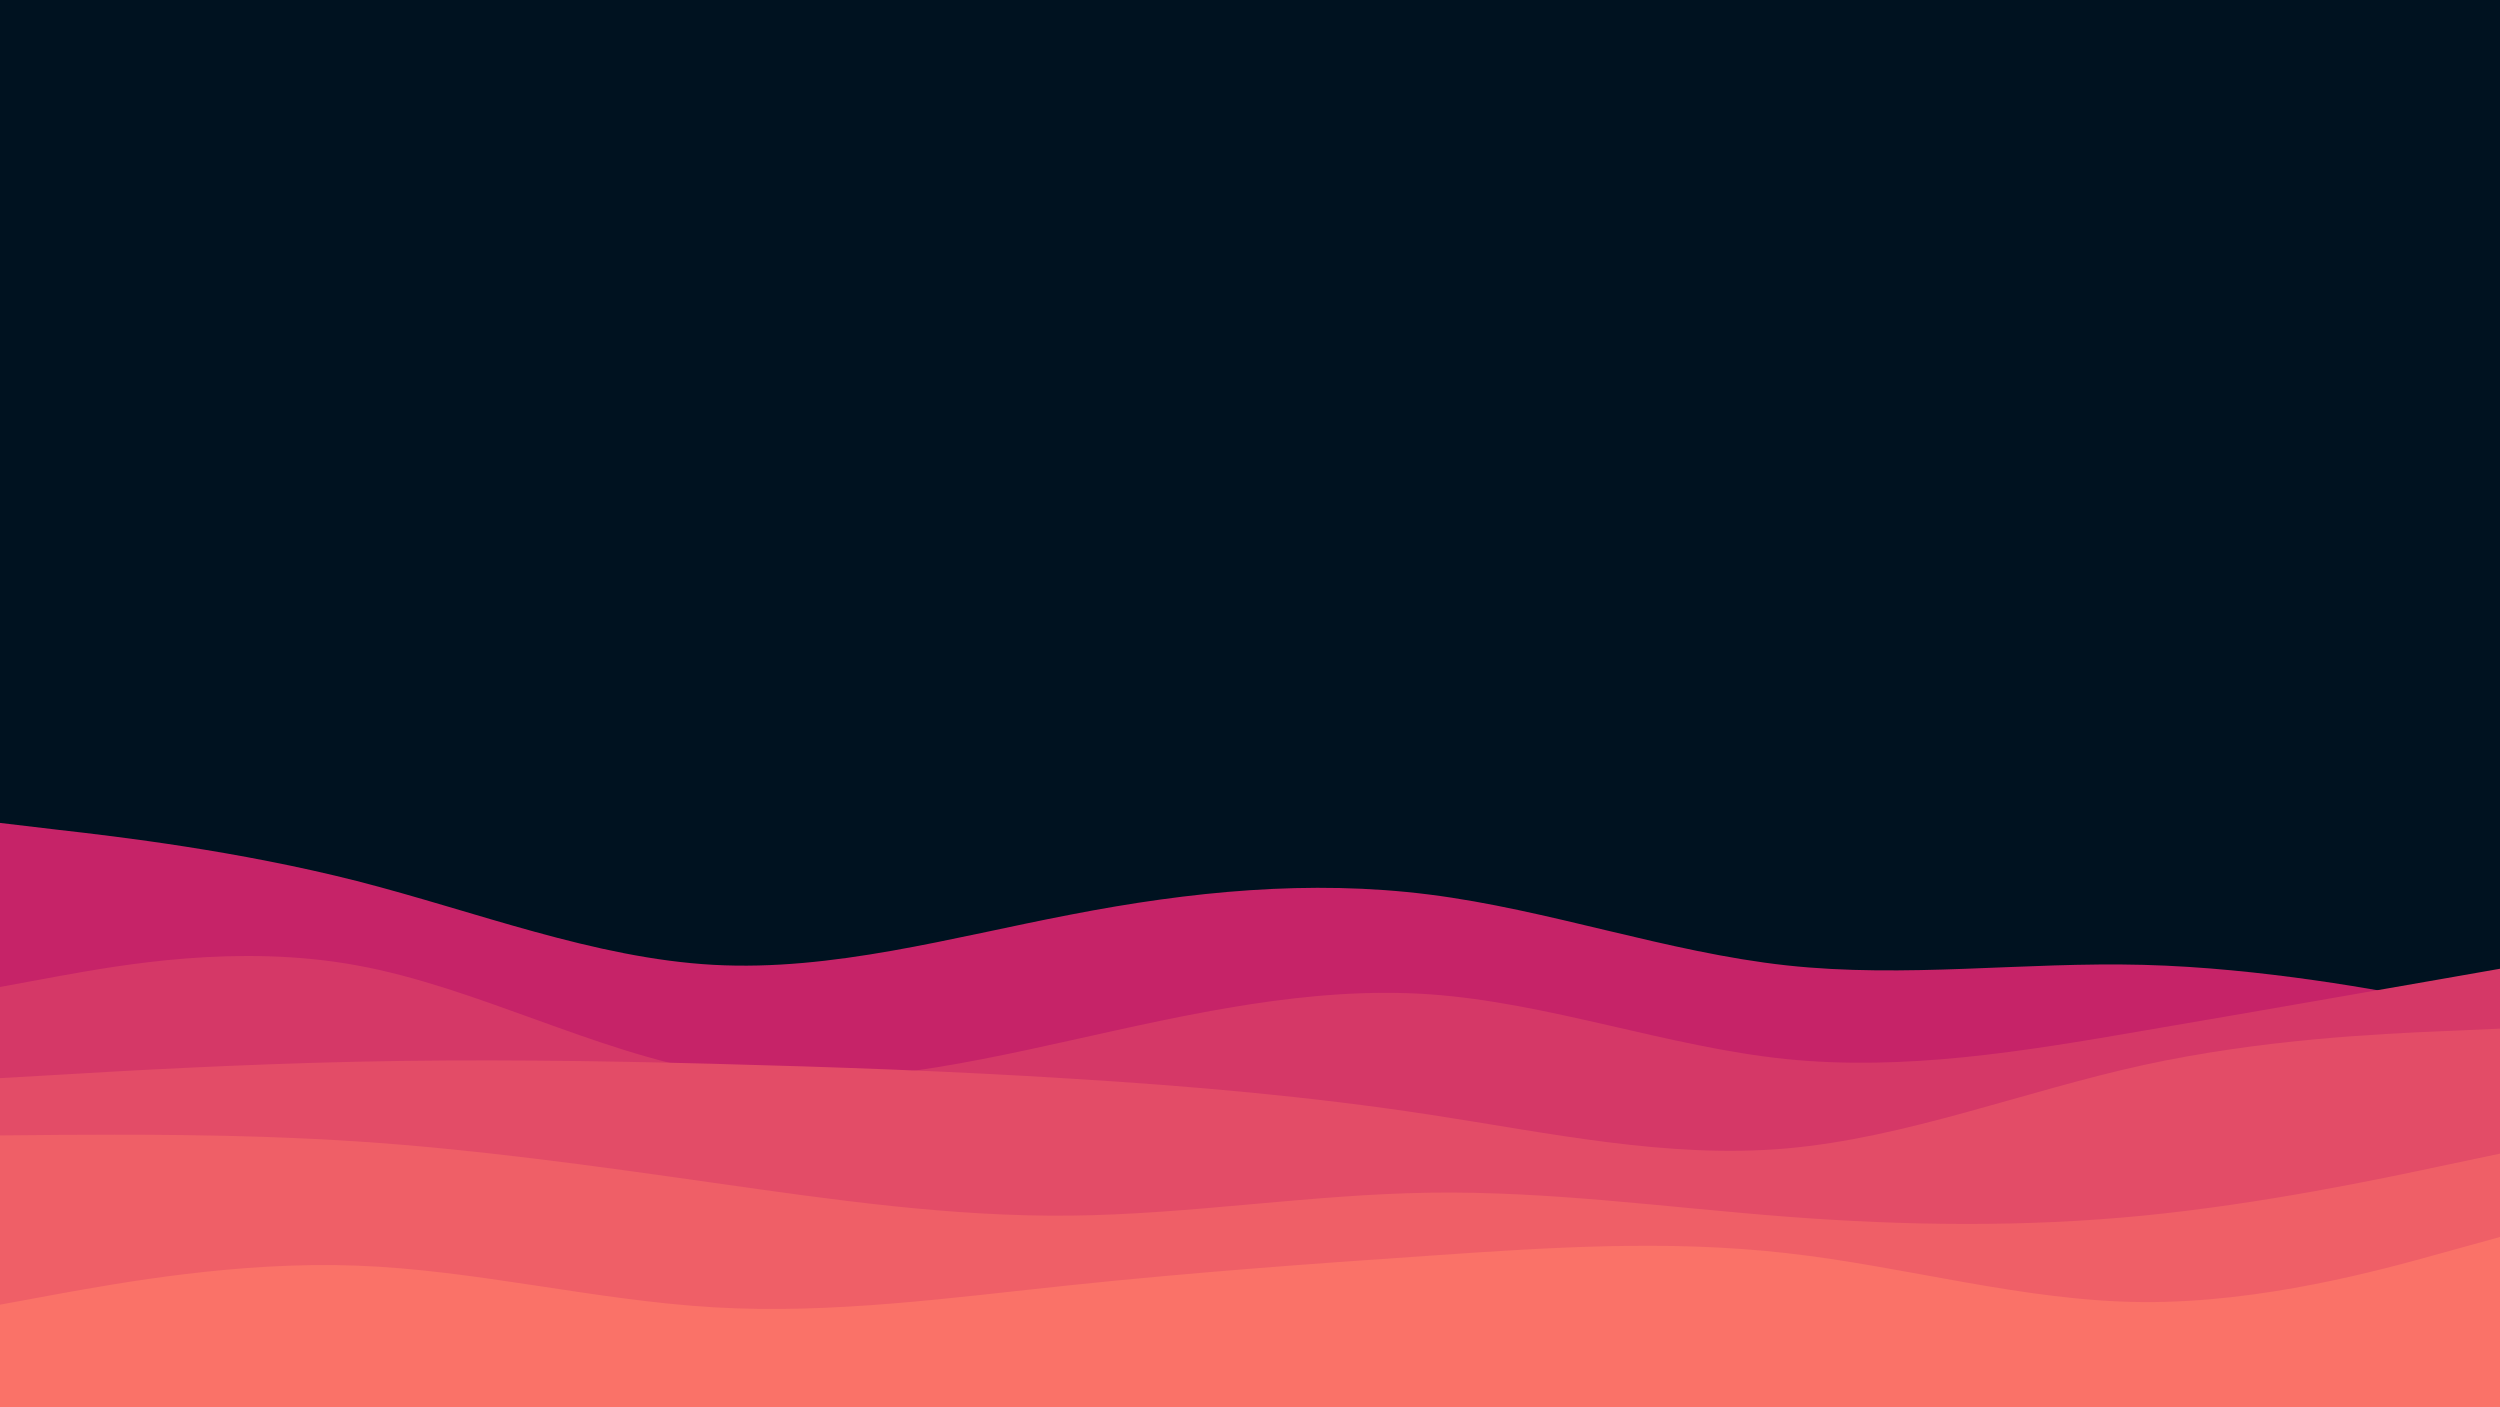
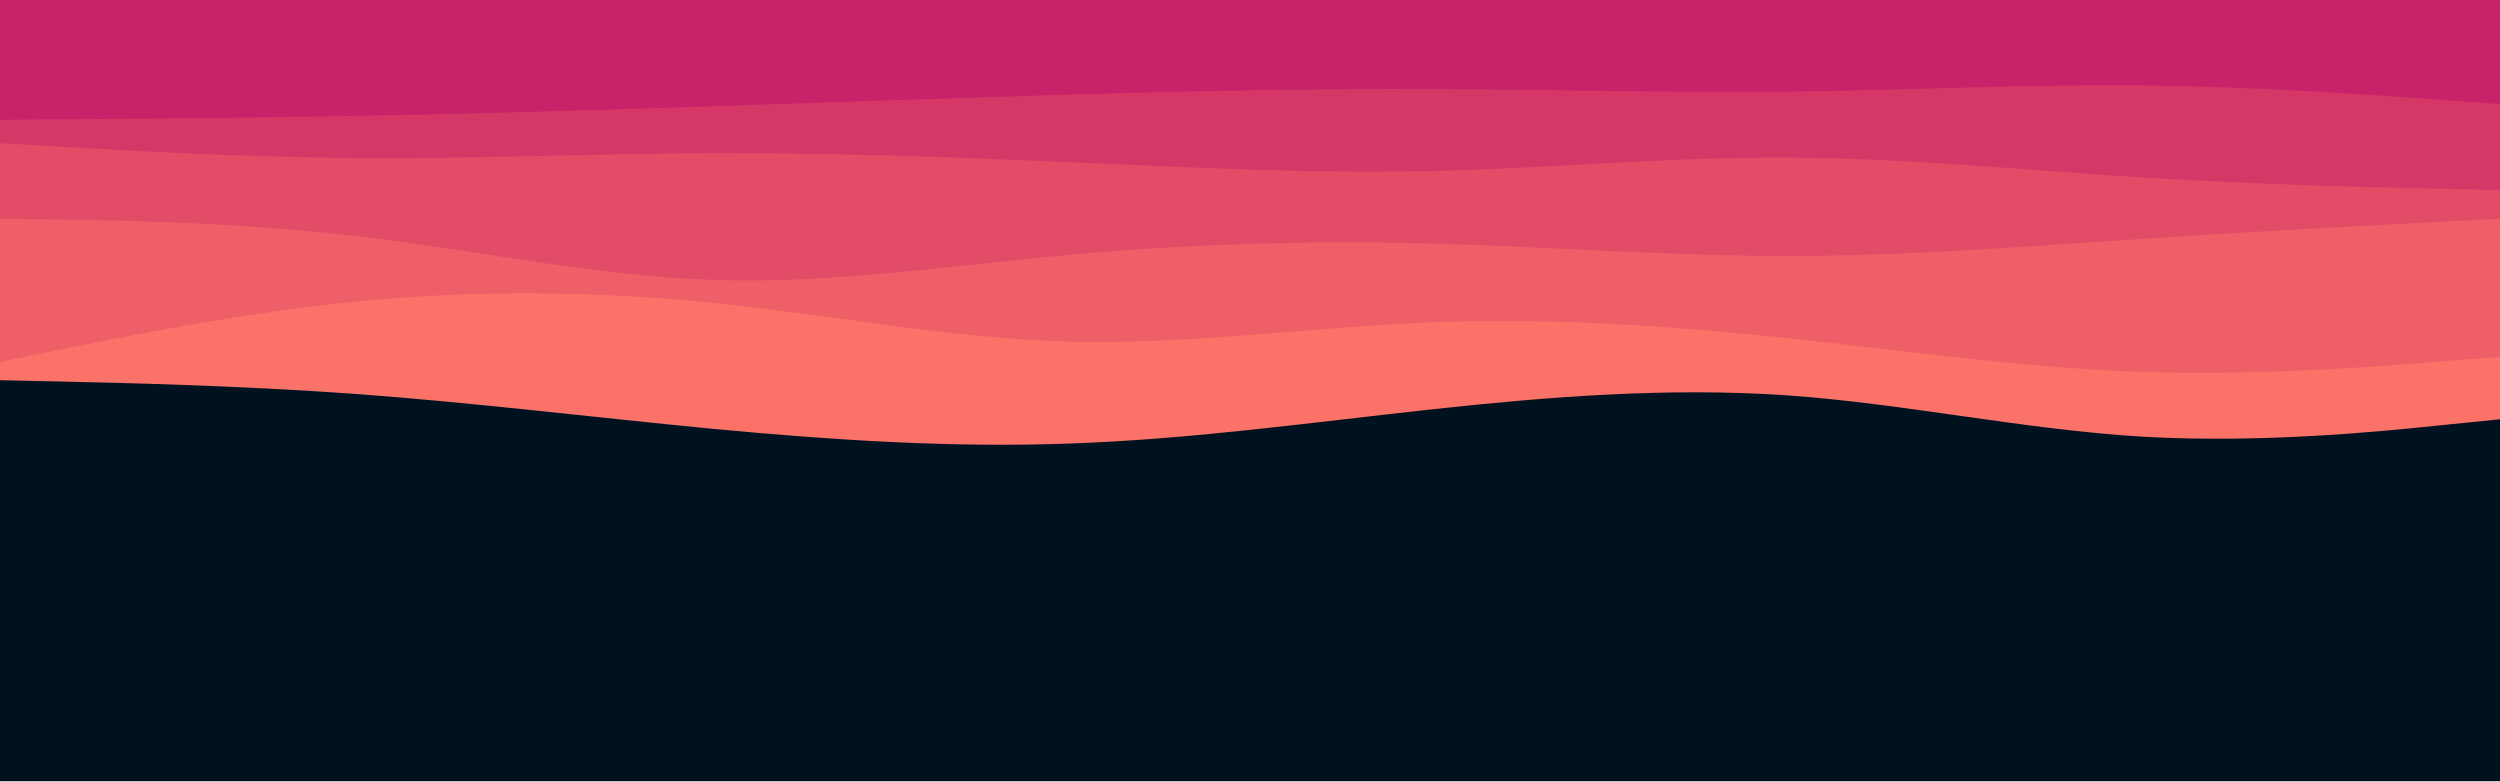
- <svg xmlns="http://www.w3.org/2000/svg" id="visual" viewBox="0 0 960 540" width="960" height="540" version="1.1">
-   <rect x="0" y="0" width="960" height="540" fill="#001220" />
-   <path d="M0 316L22.8 318.7C45.7 321.3 91.3 326.7 137 338.3C182.7 350 228.3 368 274 370.5C319.7 373 365.3 360 411.2 351.2C457 342.3 503 337.7 548.8 343.5C594.7 349.3 640.3 365.7 686 370.7C731.7 375.7 777.3 369.3 823 370.5C868.7 371.7 914.3 380.3 937.2 384.7L960 389L960 541L937.2 541C914.3 541 868.7 541 823 541C777.3 541 731.7 541 686 541C640.3 541 594.7 541 548.8 541C503 541 457 541 411.2 541C365.3 541 319.7 541 274 541C228.3 541 182.7 541 137 541C91.3 541 45.7 541 22.8 541L0 541Z" fill="#c62368" />
-   <path d="M0 379L22.8 374.8C45.7 370.7 91.3 362.3 137 370.7C182.7 379 228.3 404 274 411.7C319.7 419.3 365.3 409.7 411.2 399.5C457 389.3 503 378.7 548.8 381.8C594.7 385 640.3 402 686 406.7C731.7 411.3 777.3 403.7 823 395.8C868.7 388 914.3 380 937.2 376L960 372L960 541L937.2 541C914.3 541 868.7 541 823 541C777.3 541 731.7 541 686 541C640.3 541 594.7 541 548.8 541C503 541 457 541 411.2 541C365.3 541 319.7 541 274 541C228.3 541 182.7 541 137 541C91.3 541 45.7 541 22.8 541L0 541Z" fill="#d53867" />
-   <path d="M0 414L22.8 412.7C45.7 411.3 91.3 408.7 137 407.7C182.7 406.7 228.3 407.3 274 408.5C319.7 409.7 365.3 411.3 411.2 414.2C457 417 503 421 548.8 428C594.7 435 640.3 445 686 441C731.7 437 777.3 419 823 409C868.7 399 914.3 397 937.2 396L960 395L960 541L937.2 541C914.3 541 868.7 541 823 541C777.3 541 731.7 541 686 541C640.3 541 594.7 541 548.8 541C503 541 457 541 411.2 541C365.3 541 319.7 541 274 541C228.3 541 182.7 541 137 541C91.3 541 45.7 541 22.8 541L0 541Z" fill="#e34c67" />
-   <path d="M0 436L22.8 435.8C45.7 435.7 91.3 435.3 137 438.3C182.7 441.3 228.3 447.7 274 454.2C319.7 460.7 365.3 467.3 411.2 466.8C457 466.3 503 458.7 548.8 458C594.7 457.3 640.3 463.7 686 467.2C731.7 470.7 777.3 471.3 823 466.8C868.7 462.3 914.3 452.7 937.2 447.8L960 443L960 541L937.2 541C914.3 541 868.7 541 823 541C777.3 541 731.7 541 686 541C640.3 541 594.7 541 548.8 541C503 541 457 541 411.2 541C365.3 541 319.7 541 274 541C228.3 541 182.7 541 137 541C91.3 541 45.7 541 22.8 541L0 541Z" fill="#ef5f67" />
-   <path d="M0 501L22.8 496.8C45.7 492.7 91.3 484.3 137 486C182.7 487.7 228.3 499.3 274 502C319.7 504.7 365.3 498.3 411.2 493.5C457 488.7 503 485.3 548.8 482.2C594.7 479 640.3 476 686 481.2C731.7 486.3 777.3 499.7 823 500C868.7 500.3 914.3 487.7 937.2 481.3L960 475L960 541L937.2 541C914.3 541 868.7 541 823 541C777.3 541 731.7 541 686 541C640.3 541 594.7 541 548.8 541C503 541 457 541 411.2 541C365.3 541 319.7 541 274 541C228.3 541 182.7 541 137 541C91.3 541 45.7 541 22.8 541L0 541Z" fill="#fa7268" />
+ <svg xmlns="http://www.w3.org/2000/svg" id="visual" viewBox="0 0 960 300" width="960" height="300" version="1.1">
+   <rect x="0" y="0" width="960" height="300" fill="#001220" />
+   <path d="M0 146L22.8 146.5C45.7 147 91.3 148 137 151.3C182.7 154.7 228.3 160.3 274 164.7C319.7 169 365.3 172 411.2 170.3C457 168.7 503 162.3 548.8 157.3C594.7 152.3 640.3 148.7 686 151.8C731.7 155 777.3 165 823 167.7C868.7 170.3 914.3 165.7 937.2 163.3L960 161L960 0L937.2 0C914.3 0 868.7 0 823 0C777.3 0 731.7 0 686 0C640.3 0 594.7 0 548.8 0C503 0 457 0 411.2 0C365.3 0 319.7 0 274 0C228.3 0 182.7 0 137 0C91.3 0 45.7 0 22.8 0L0 0Z" fill="#fa7268" />
+   <path d="M0 139L22.8 134.3C45.7 129.7 91.3 120.3 137 115.8C182.7 111.3 228.3 111.7 274 116.3C319.7 121 365.3 130 411.2 131.2C457 132.3 503 125.7 548.8 123.8C594.7 122 640.3 125 686 129.8C731.7 134.7 777.3 141.3 823 142.8C868.7 144.3 914.3 140.7 937.2 138.8L960 137L960 0L937.2 0C914.3 0 868.7 0 823 0C777.3 0 731.7 0 686 0C640.3 0 594.7 0 548.8 0C503 0 457 0 411.2 0C365.3 0 319.7 0 274 0C228.3 0 182.7 0 137 0C91.3 0 45.7 0 22.8 0L0 0Z" fill="#ef5f67" />
+   <path d="M0 84L22.8 84.3C45.7 84.7 91.3 85.3 137 90.7C182.7 96 228.3 106 274 107.5C319.7 109 365.3 102 411.2 97.8C457 93.7 503 92.3 548.8 93.5C594.7 94.7 640.3 98.3 686 98.3C731.7 98.3 777.3 94.7 823 91.7C868.7 88.7 914.3 86.3 937.2 85.2L960 84L960 0L937.2 0C914.3 0 868.7 0 823 0C777.3 0 731.7 0 686 0C640.3 0 594.7 0 548.8 0C503 0 457 0 411.2 0C365.3 0 319.7 0 274 0C228.3 0 182.7 0 137 0C91.3 0 45.7 0 22.8 0L0 0Z" fill="#e34c67" />
+   <path d="M0 55L22.8 56.3C45.7 57.7 91.3 60.3 137 60.7C182.7 61 228.3 59 274 58.8C319.7 58.7 365.3 60.3 411.2 62.3C457 64.3 503 66.7 548.8 65.7C594.7 64.7 640.3 60.3 686 60.5C731.7 60.7 777.3 65.3 823 68.2C868.7 71 914.3 72 937.2 72.5L960 73L960 0L937.2 0C914.3 0 868.7 0 823 0C777.3 0 731.7 0 686 0C640.3 0 594.7 0 548.8 0C503 0 457 0 411.2 0C365.3 0 319.7 0 274 0C228.3 0 182.7 0 137 0C91.3 0 45.7 0 22.8 0L0 0Z" fill="#d53867" />
+   <path d="M0 46L22.8 45.8C45.7 45.7 91.3 45.3 137 44.5C182.7 43.7 228.3 42.3 274 40.8C319.7 39.3 365.3 37.7 411.2 36.3C457 35 503 34 548.8 34.2C594.7 34.3 640.3 35.7 686 35.2C731.7 34.7 777.3 32.3 823 32.8C868.7 33.3 914.3 36.7 937.2 38.3L960 40L960 0L937.2 0C914.3 0 868.7 0 823 0C777.3 0 731.7 0 686 0C640.3 0 594.7 0 548.8 0C503 0 457 0 411.2 0C365.3 0 319.7 0 274 0C228.3 0 182.7 0 137 0C91.3 0 45.7 0 22.8 0L0 0Z" fill="#c62368" />
</svg>
